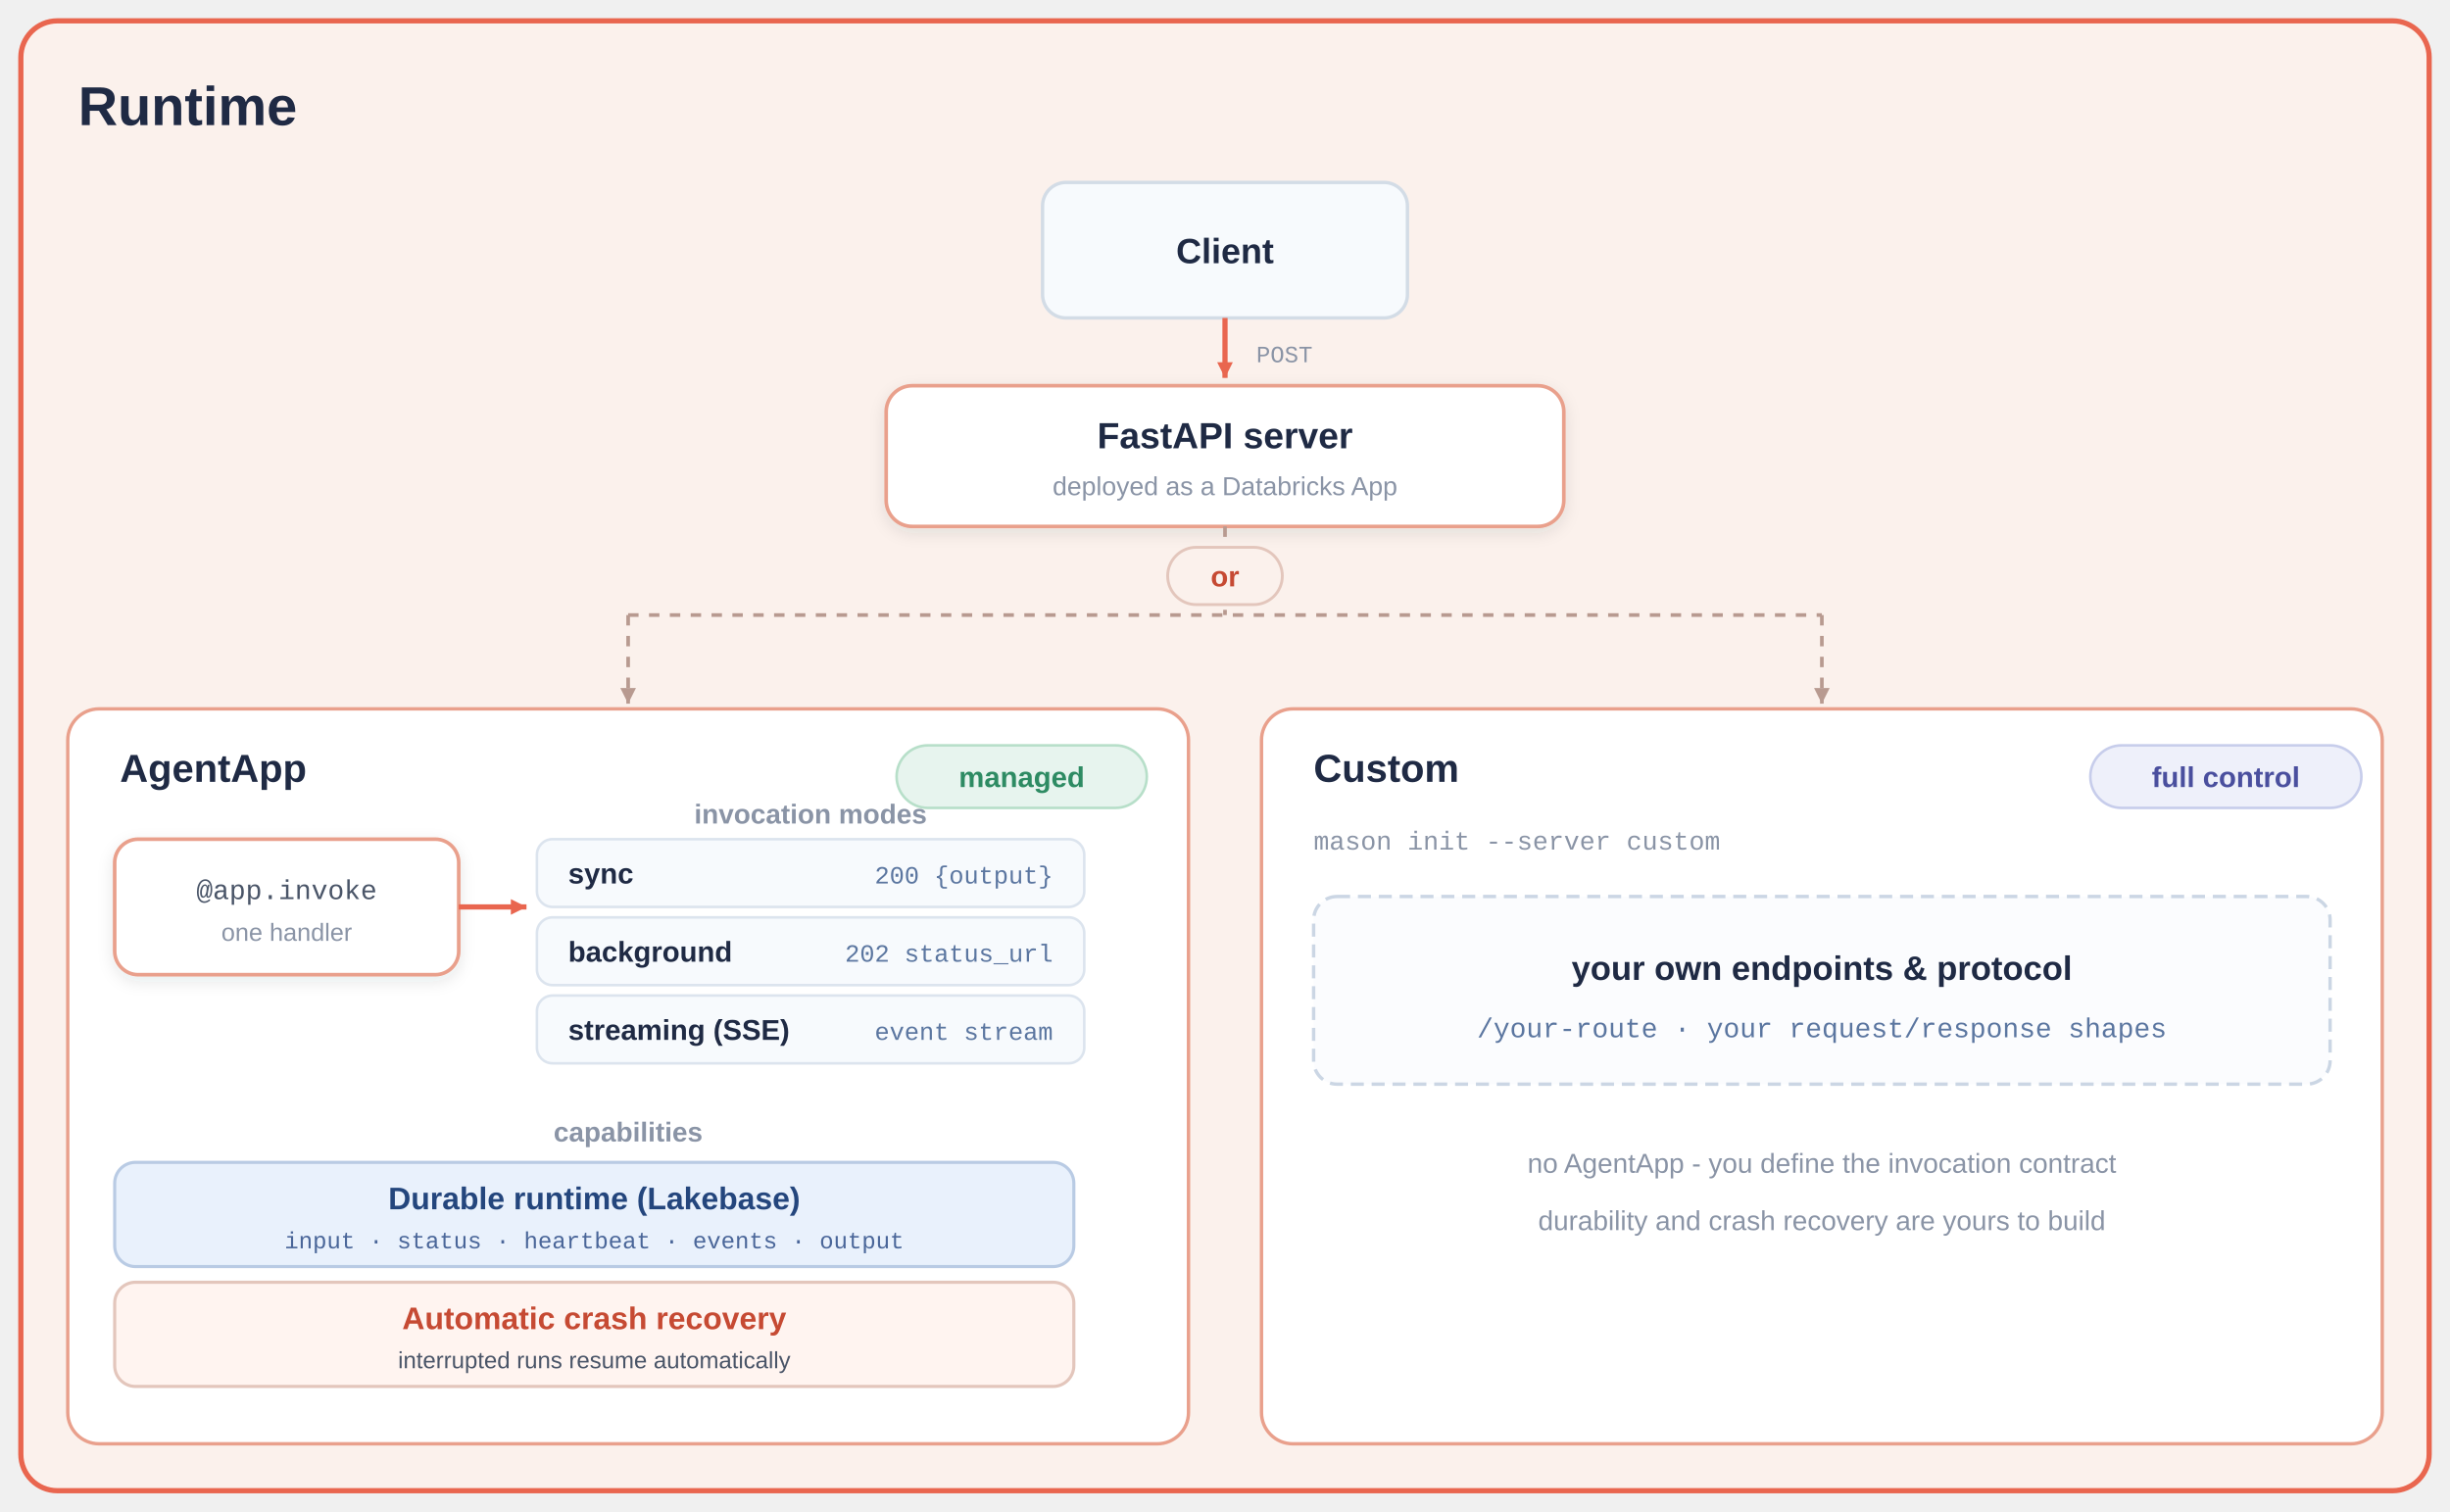
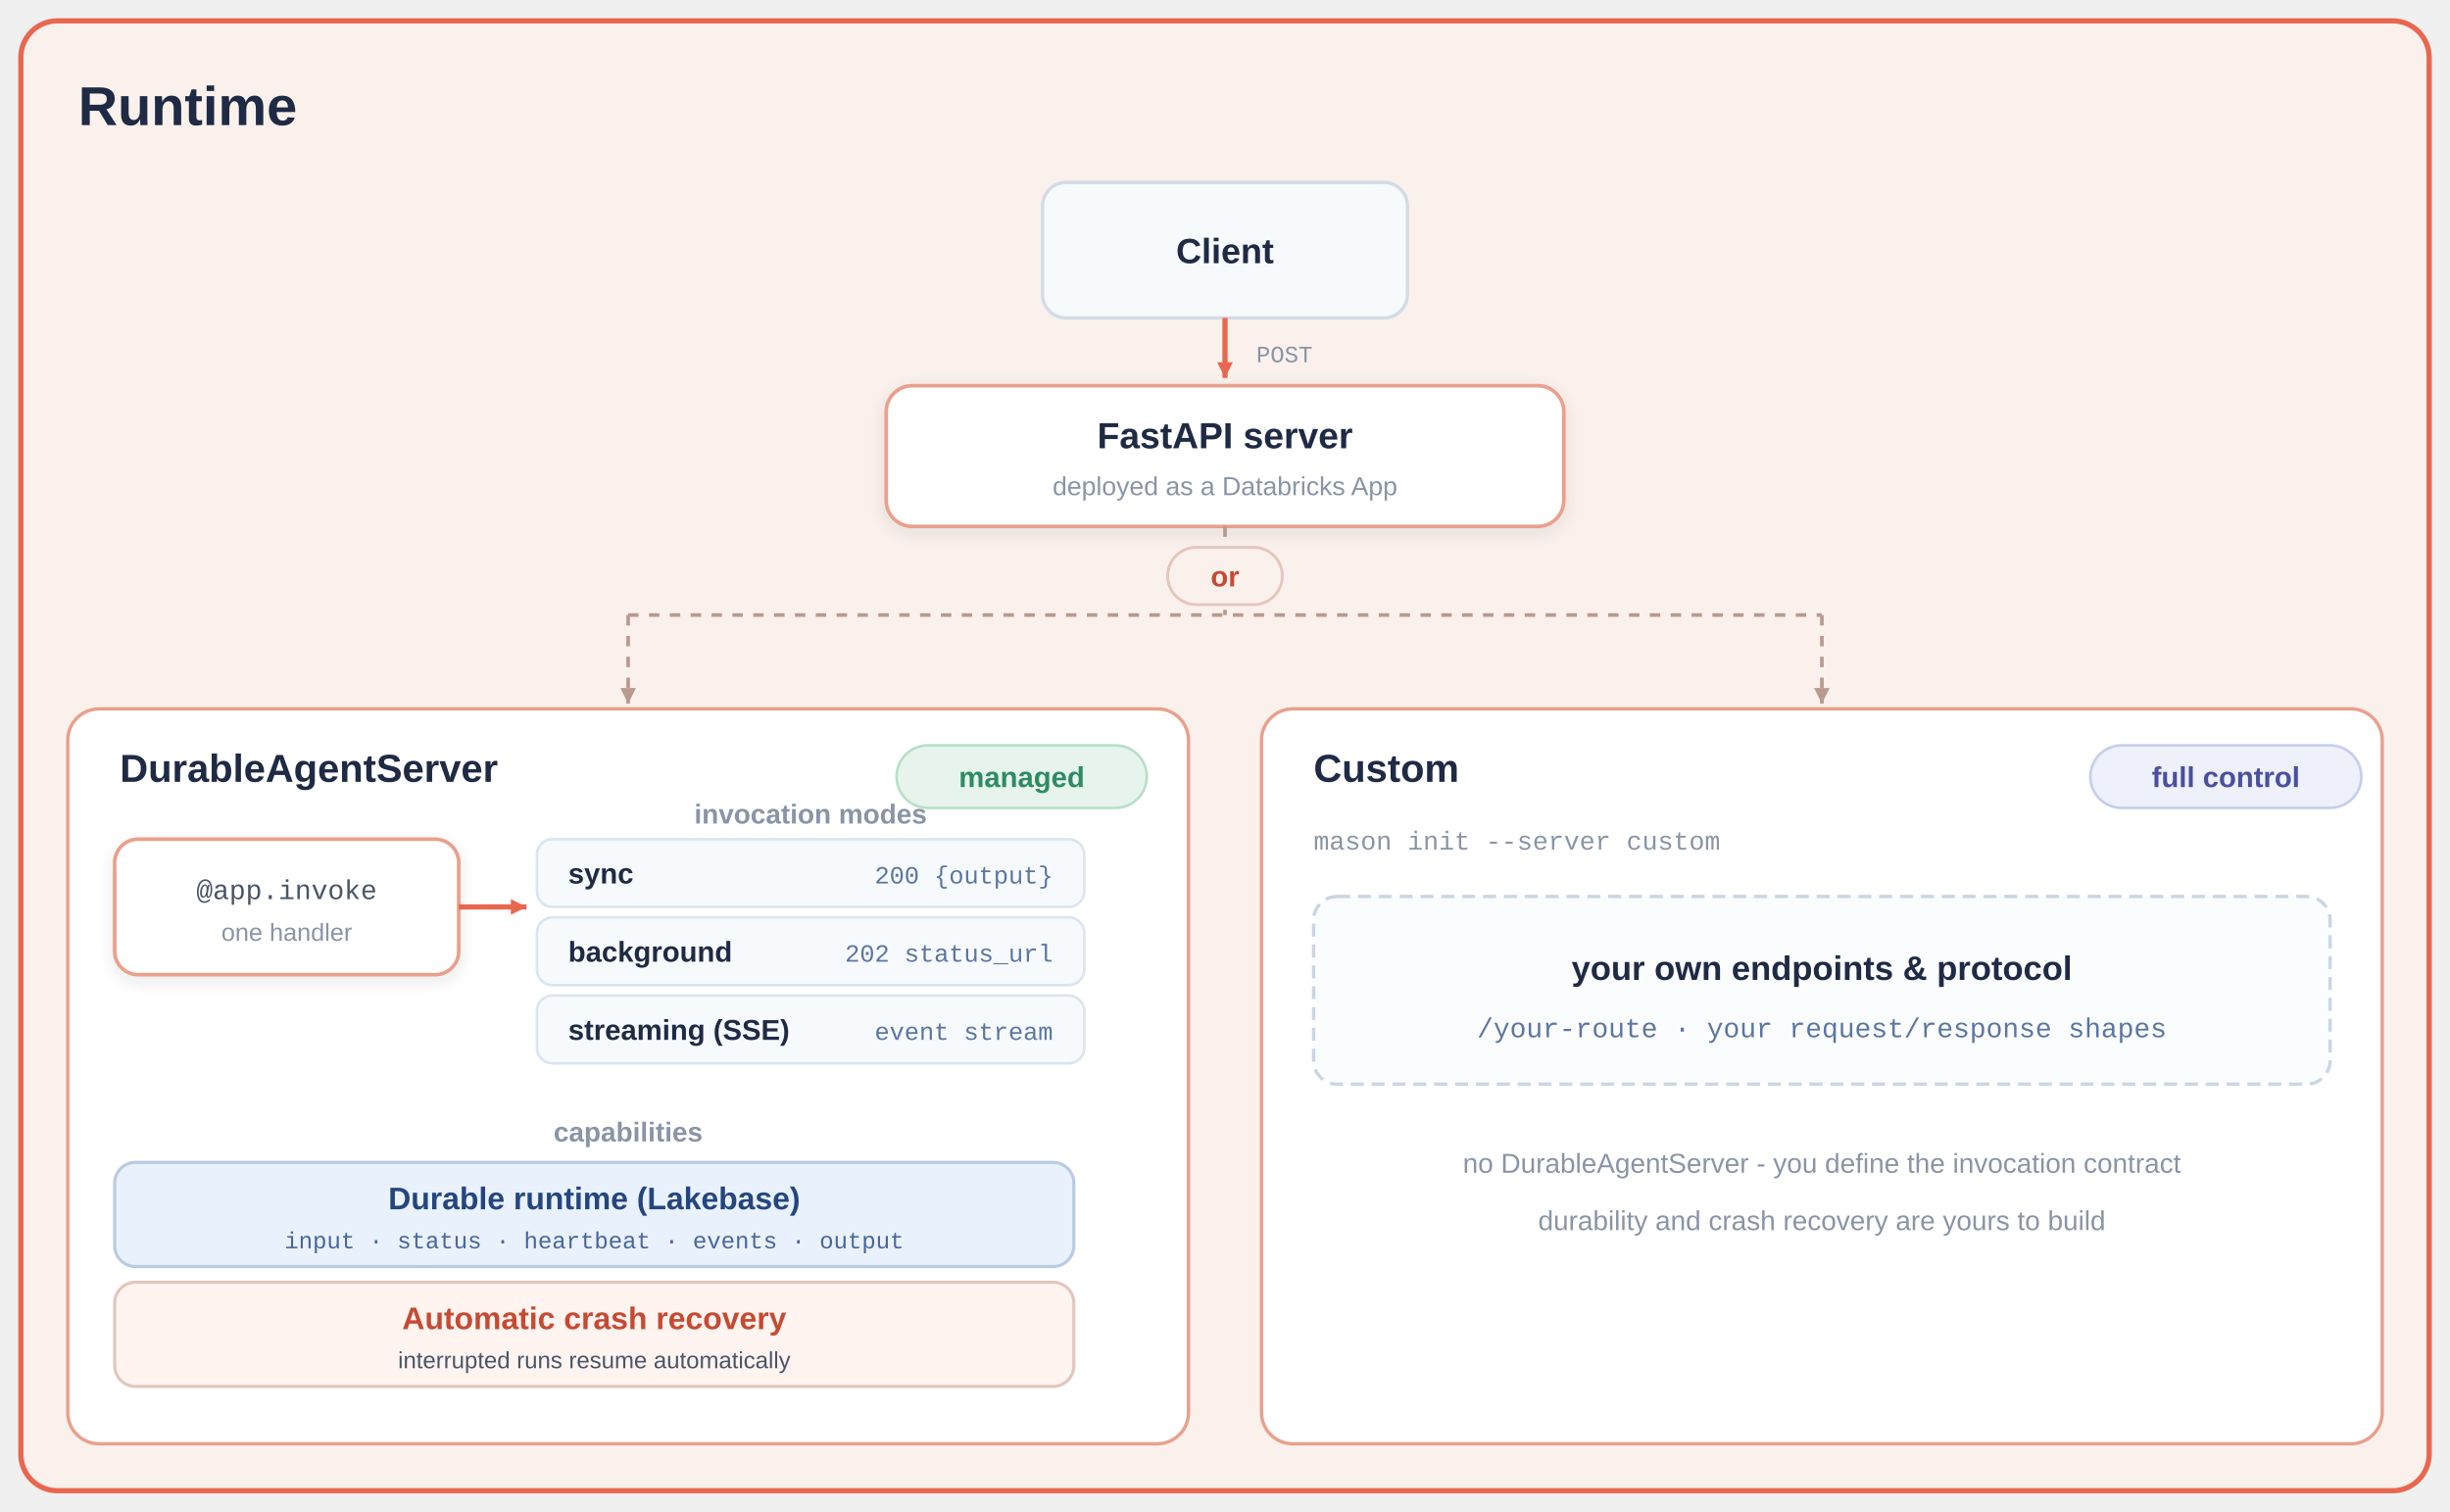
<svg xmlns="http://www.w3.org/2000/svg" width="940" height="580" viewBox="0 0 940 580" font-family="Liberation Sans, Arial, sans-serif">
  <defs>
    <filter id="soft2" x="-20%" y="-20%" width="140%" height="140%">
      <feDropShadow dx="0" dy="2" stdDeviation="3" flood-color="#1F2A44" flood-opacity="0.10" />
    </filter>
    <marker id="arw2" markerWidth="9" markerHeight="9" refX="6" refY="3" orient="auto" markerUnits="userSpaceOnUse">
      <path d="M0,0 L6,3 L0,6 Z" fill="#E9664F" />
    </marker>
    <marker id="arwg" markerWidth="9" markerHeight="9" refX="6" refY="3" orient="auto" markerUnits="userSpaceOnUse">
      <path d="M0,0 L6,3 L0,6 Z" fill="#B89A90" />
    </marker>
  </defs>
  <rect x="8" y="8" width="924" height="564" rx="14" fill="#FBF1EC" stroke="#E9664F" stroke-width="2" />
  <text x="30" y="48" font-size="21" font-weight="bold" fill="#1F2A44">Runtime</text>
  <rect x="400" y="70" width="140" height="52" rx="9" fill="#F7FAFD" stroke="#D3DCE6" stroke-width="1.3" />
  <text x="470" y="101" text-anchor="middle" font-size="13.5" font-weight="bold" fill="#1F2A44">Client</text>
  <line x1="470" y1="122" x2="470" y2="145" stroke="#E9664F" stroke-width="2" marker-end="url(#arw2)" />
  <text x="482" y="139" font-size="9" font-family="Liberation Mono, monospace" fill="#8A94A6">POST</text>
  <rect x="340" y="148" width="260" height="54" rx="10" fill="#FFFFFF" stroke="#E9A08C" stroke-width="1.4" filter="url(#soft2)" />
  <text x="470" y="172" text-anchor="middle" font-size="14" font-weight="bold" fill="#1F2A44">FastAPI server</text>
  <text x="470" y="190" text-anchor="middle" font-size="10" fill="#8A94A6">deployed as a Databricks App</text>
  <line x1="470" y1="202" x2="470" y2="236" stroke="#B89A90" stroke-width="1.4" stroke-dasharray="4 4" />
  <line x1="241" y1="236" x2="699" y2="236" stroke="#B89A90" stroke-width="1.4" stroke-dasharray="4 4" />
  <line x1="241" y1="236" x2="241" y2="270" stroke="#B89A90" stroke-width="1.4" stroke-dasharray="4 4" marker-end="url(#arwg)" />
  <line x1="699" y1="236" x2="699" y2="270" stroke="#B89A90" stroke-width="1.4" stroke-dasharray="4 4" marker-end="url(#arwg)" />
  <rect x="448" y="210" width="44" height="22" rx="11" fill="#FBF1EC" stroke="#E3C6BC" stroke-width="1.1" />
  <text x="470" y="225" text-anchor="middle" font-size="11" font-weight="bold" fill="#C64A33">or</text>
  <rect x="26" y="272" width="430" height="282" rx="12" fill="#FFFFFF" stroke="#E9A08C" stroke-width="1.3" />
-   <text x="46" y="300" font-size="15" font-weight="bold" fill="#1F2A44">AgentApp</text>
+   <text x="46" y="300" font-size="15" font-weight="bold" fill="#1F2A44">DurableAgentServer</text>
  <rect x="344" y="286" width="96" height="24" rx="12" fill="#E7F4EE" stroke="#B7DFC9" stroke-width="1" />
  <text x="392" y="302" text-anchor="middle" font-size="11" font-weight="bold" fill="#2E8B63">managed</text>
  <rect x="44" y="322" width="132" height="52" rx="9" fill="#FFFFFF" stroke="#E9A08C" stroke-width="1.4" filter="url(#soft2)" />
  <text x="110" y="345" text-anchor="middle" font-size="10.5" font-family="Liberation Mono, monospace" fill="#4A5568">@app.invoke</text>
  <text x="110" y="361" text-anchor="middle" font-size="9.5" fill="#8A94A6">one handler</text>
  <line x1="176" y1="348" x2="202" y2="348" stroke="#E9664F" stroke-width="2" marker-end="url(#arw2)" />
  <text x="311" y="316" text-anchor="middle" font-size="10.5" font-weight="bold" fill="#8A94A6">invocation modes</text>
  <rect x="206" y="322" width="210" height="26" rx="6" fill="#F7FAFD" stroke="#DCE4EE" stroke-width="1" />
  <text x="218" y="339" font-size="11" font-weight="bold" fill="#1F2A44">sync</text>
  <text x="404" y="339" text-anchor="end" font-size="9.5" font-family="Liberation Mono, monospace" fill="#5B76A0">200 {output}</text>
  <rect x="206" y="352" width="210" height="26" rx="6" fill="#F7FAFD" stroke="#DCE4EE" stroke-width="1" />
  <text x="218" y="369" font-size="11" font-weight="bold" fill="#1F2A44">background</text>
  <text x="404" y="369" text-anchor="end" font-size="9.5" font-family="Liberation Mono, monospace" fill="#5B76A0">202 status_url</text>
  <rect x="206" y="382" width="210" height="26" rx="6" fill="#F7FAFD" stroke="#DCE4EE" stroke-width="1" />
  <text x="218" y="399" font-size="11" font-weight="bold" fill="#1F2A44">streaming (SSE)</text>
  <text x="404" y="399" text-anchor="end" font-size="9.5" font-family="Liberation Mono, monospace" fill="#5B76A0">event stream</text>
  <text x="241" y="438" text-anchor="middle" font-size="10.5" font-weight="bold" fill="#8A94A6">capabilities</text>
  <rect x="44" y="446" width="368" height="40" rx="8" fill="#E9F1FC" stroke="#B9CBE4" stroke-width="1.2" />
  <text x="228" y="464" text-anchor="middle" font-size="12" font-weight="bold" fill="#24467D">Durable runtime (Lakebase)</text>
  <text x="228" y="479" text-anchor="middle" font-size="9" font-family="Liberation Mono, monospace" fill="#4A6699">input · status · heartbeat · events · output</text>
  <rect x="44" y="492" width="368" height="40" rx="8" fill="#FFF4F0" stroke="#E3C6BC" stroke-width="1.2" />
  <text x="228" y="510" text-anchor="middle" font-size="12" font-weight="bold" fill="#C64A33">Automatic crash recovery</text>
  <text x="228" y="525" text-anchor="middle" font-size="9" fill="#4A5568">interrupted runs resume automatically</text>
  <rect x="484" y="272" width="430" height="282" rx="12" fill="#FFFFFF" stroke="#E9A08C" stroke-width="1.3" />
  <text x="504" y="300" font-size="15" font-weight="bold" fill="#1F2A44">Custom</text>
  <rect x="802" y="286" width="104" height="24" rx="12" fill="#EEF0FA" stroke="#C7CDEB" stroke-width="1" />
  <text x="854" y="302" text-anchor="middle" font-size="11" font-weight="bold" fill="#4A4F9E">full control</text>
  <text x="504" y="326" font-size="10" font-family="Liberation Mono, monospace" fill="#8A94A6">mason init --server custom</text>
  <rect x="504" y="344" width="390" height="72" rx="9" fill="#FBFCFE" stroke="#CBD6E4" stroke-width="1.3" stroke-dasharray="5 3" />
  <text x="699" y="376" text-anchor="middle" font-size="13" font-weight="bold" fill="#1F2A44">your own endpoints &amp; protocol</text>
  <text x="699" y="398" text-anchor="middle" font-size="10.5" font-family="Liberation Mono, monospace" fill="#5B76A0">/your-route · your request/response shapes</text>
-   <text x="699" y="450" text-anchor="middle" font-size="10.5" fill="#8A94A6">no AgentApp - you define the invocation contract</text>
+   <text x="699" y="450" text-anchor="middle" font-size="10.5" fill="#8A94A6">no DurableAgentServer - you define the invocation contract</text>
  <text x="699" y="472" text-anchor="middle" font-size="10.5" fill="#8A94A6">durability and crash recovery are yours to build</text>
</svg>
